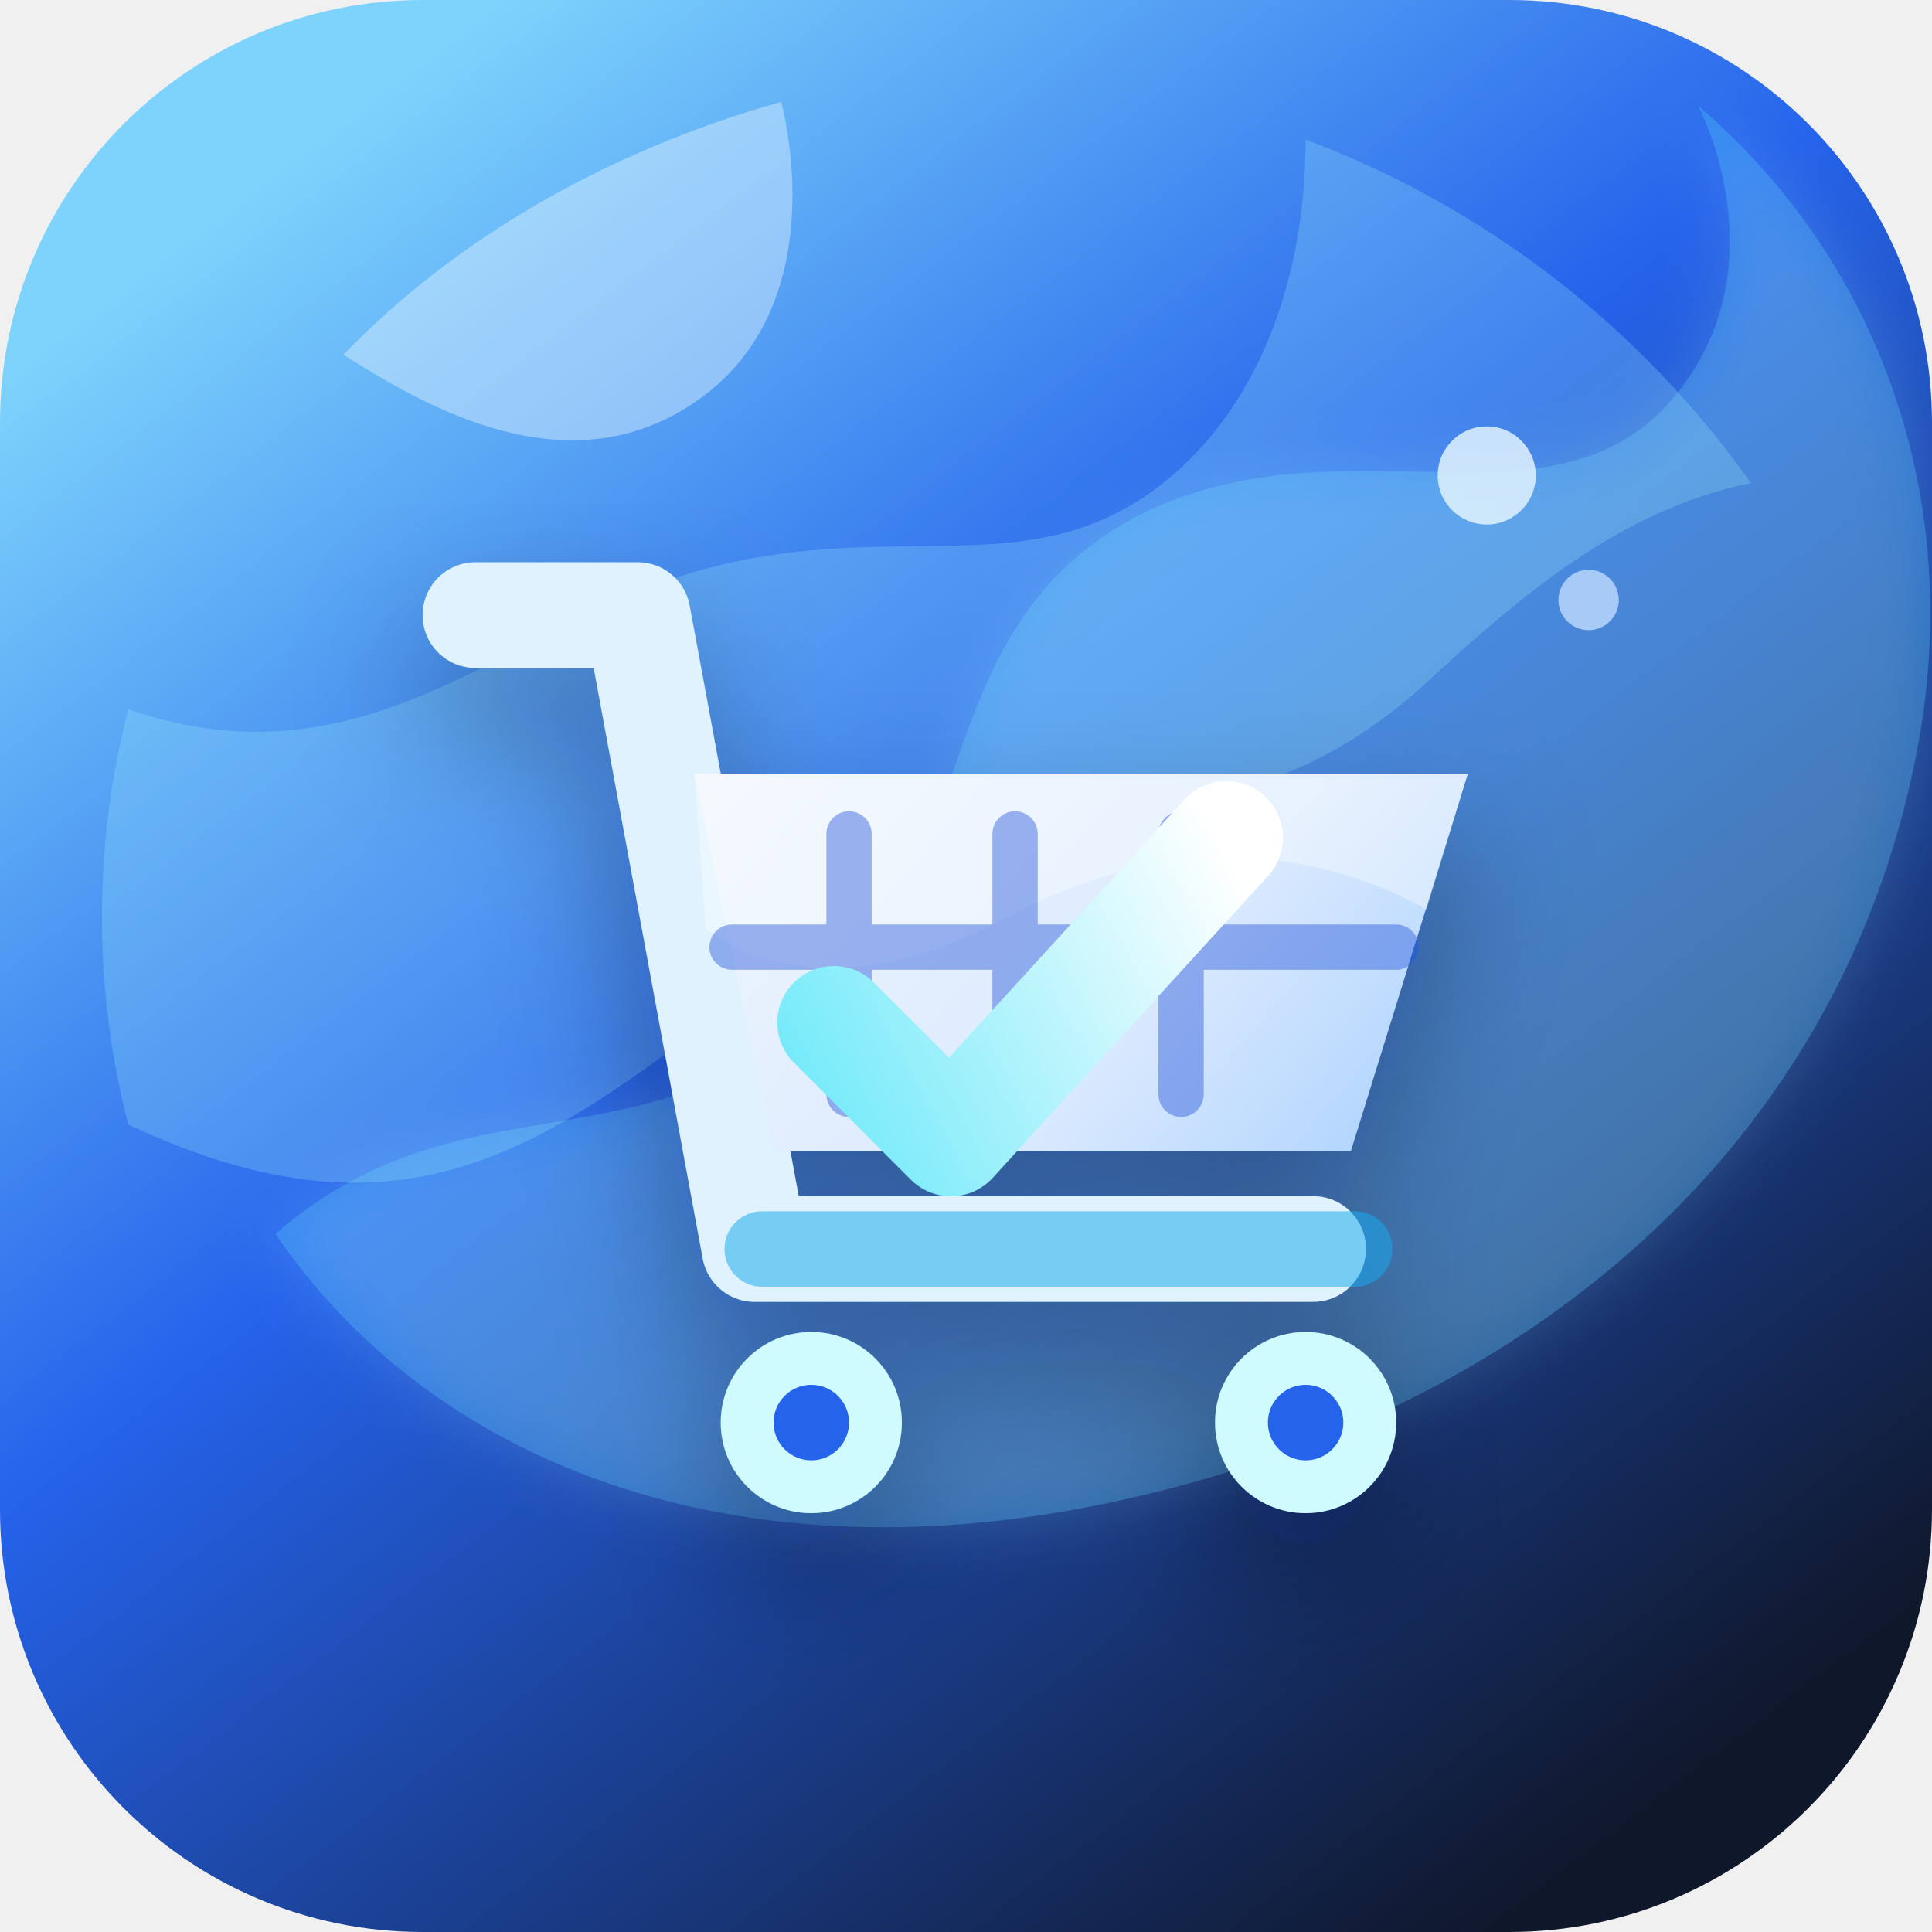
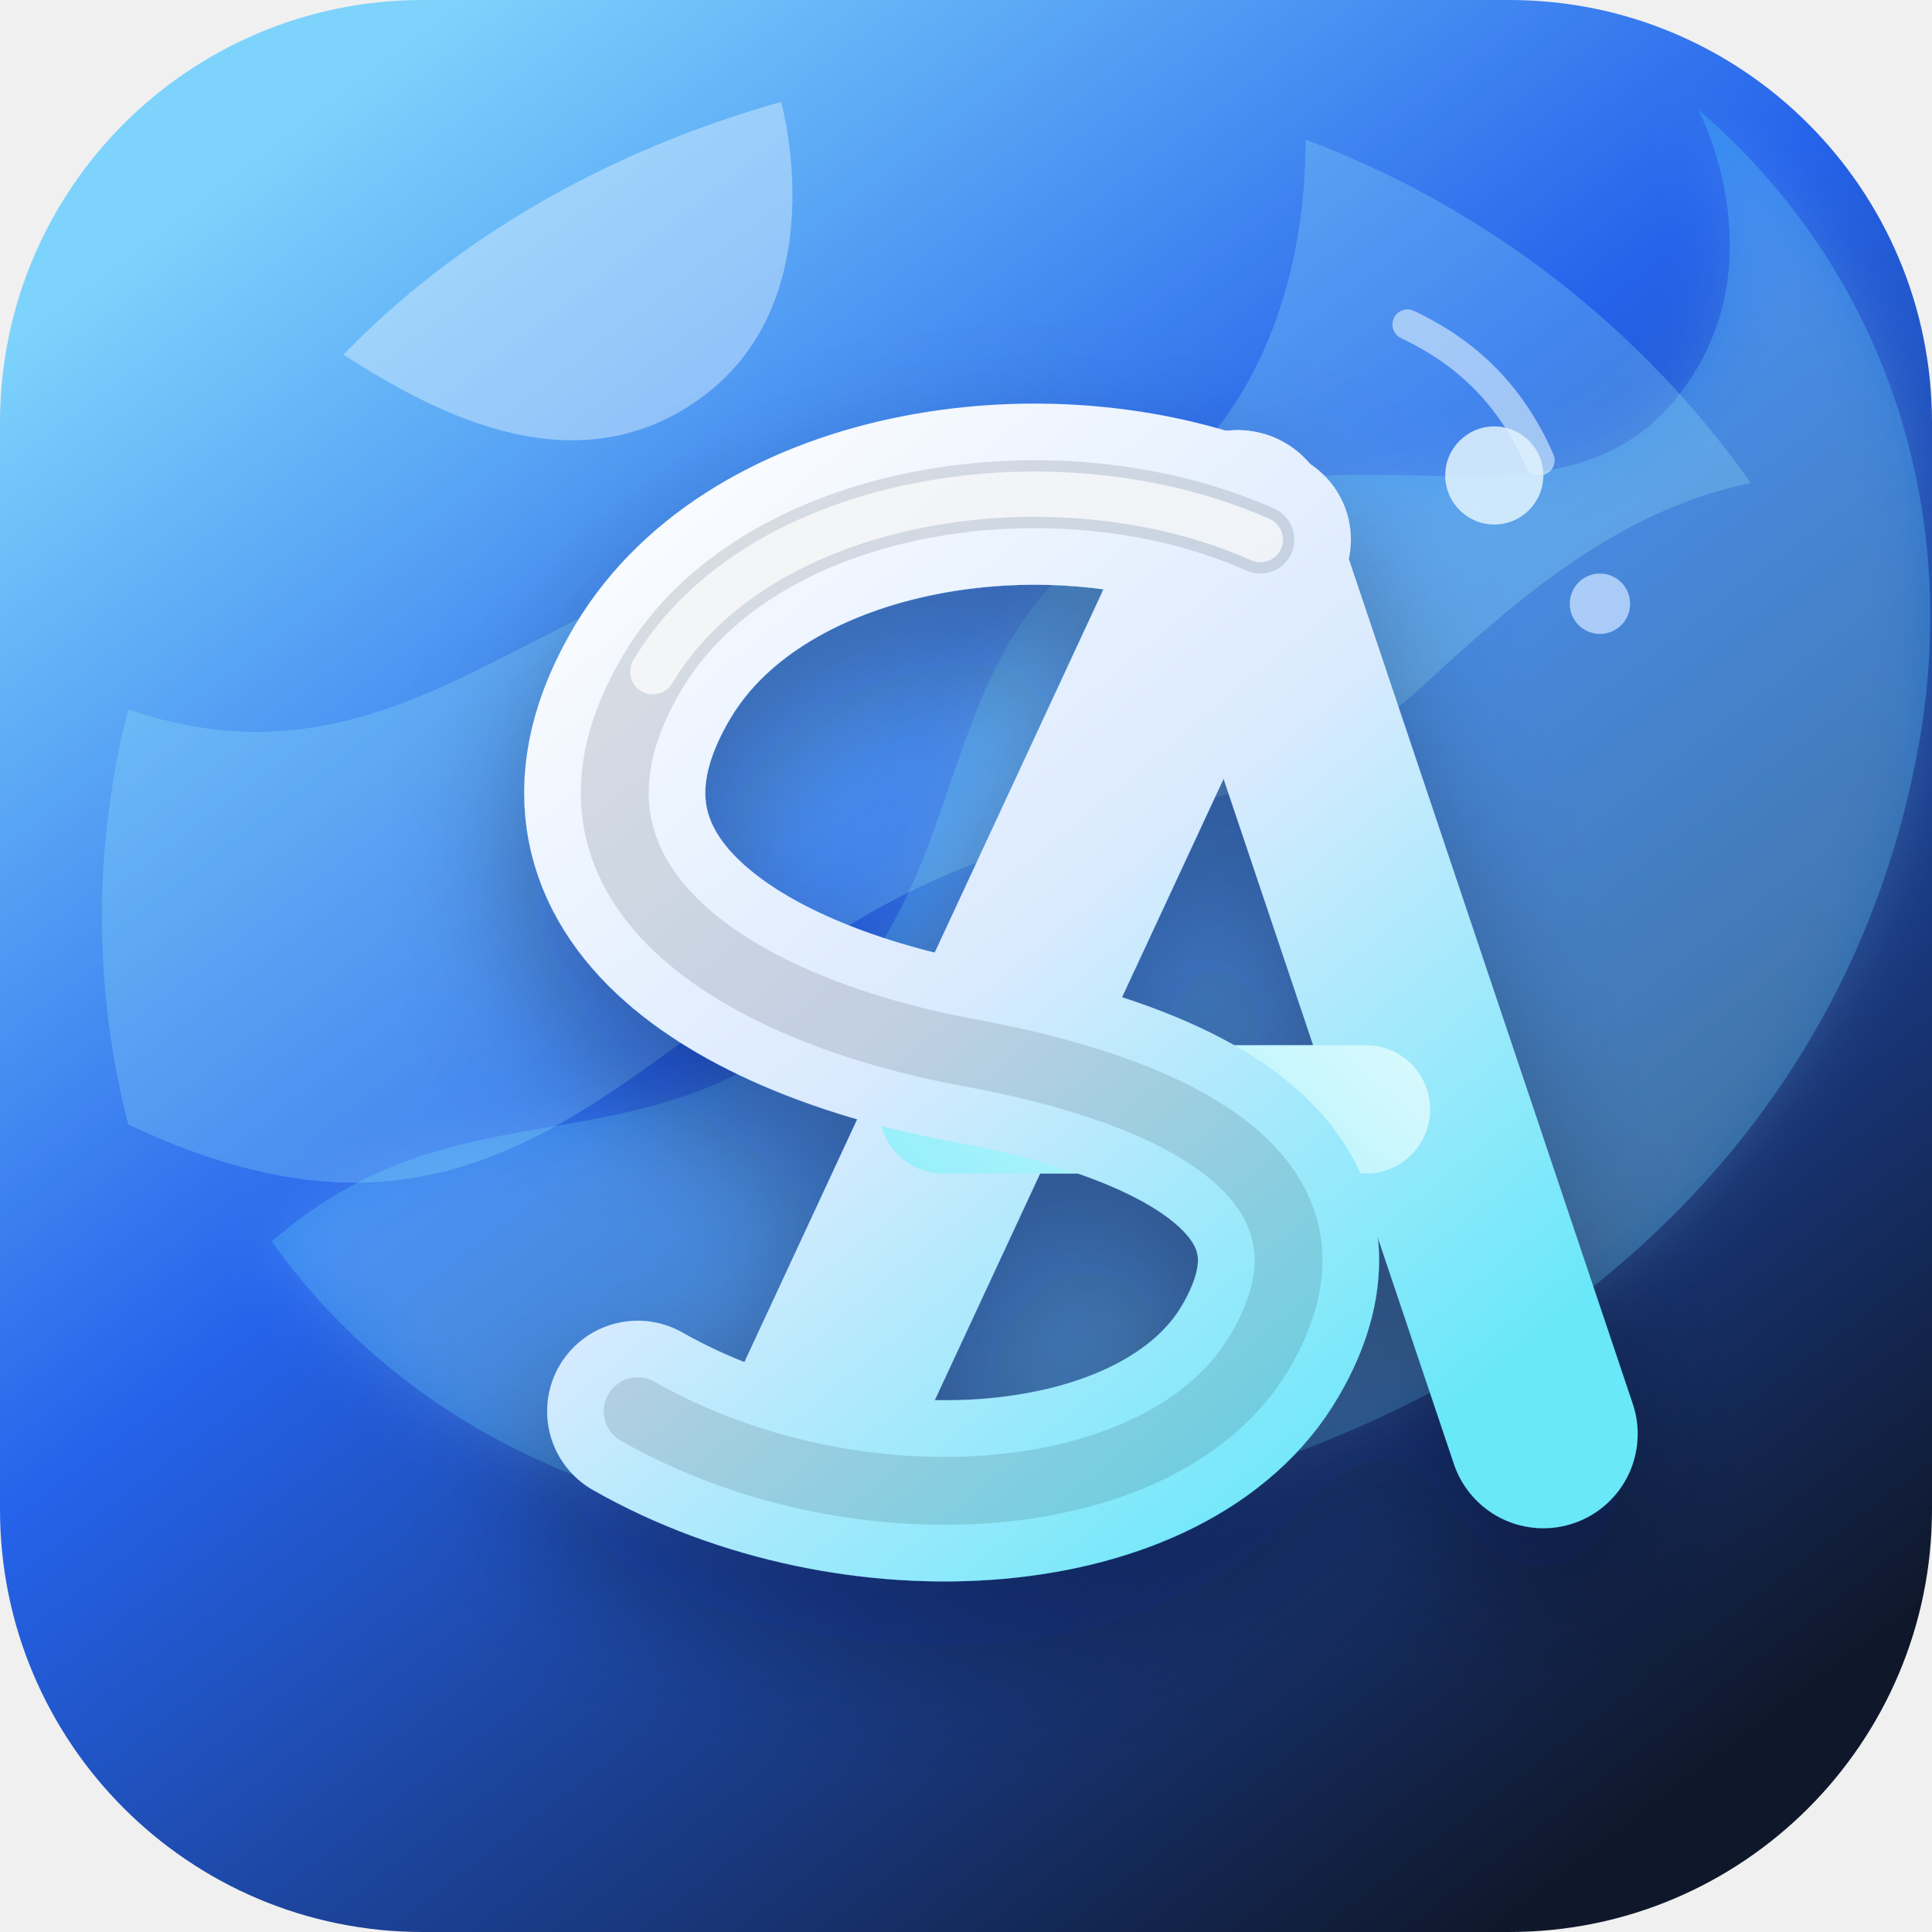
<svg xmlns="http://www.w3.org/2000/svg" viewBox="0 0 512 512" role="img" aria-labelledby="title desc">
  <defs>
-     <linearGradient id="bg" x1="88" y1="34" x2="432" y2="486" gradientUnits="userSpaceOnUse">
+     <linearGradient id="bg" x1="82" y1="28" x2="432" y2="486" gradientUnits="userSpaceOnUse">
      <stop offset="0" stop-color="#7dd3fc" />
-       <stop offset="0.42" stop-color="#2563eb" />
+       <stop offset="0.43" stop-color="#2563eb" />
      <stop offset="1" stop-color="#0f172a" />
    </linearGradient>
-     <linearGradient id="cart" x1="140" y1="178" x2="372" y2="380" gradientUnits="userSpaceOnUse">
-       <stop offset="0" stop-color="#f8fbff" />
-       <stop offset="0.58" stop-color="#dbeafe" />
-       <stop offset="1" stop-color="#93c5fd" />
+     <linearGradient id="letter" x1="146" y1="124" x2="368" y2="392" gradientUnits="userSpaceOnUse">
+       <stop offset="0" stop-color="#ffffff" />
+       <stop offset="0.5" stop-color="#dbeafe" />
+       <stop offset="1" stop-color="#67e8f9" />
    </linearGradient>
-     <linearGradient id="check" x1="205" y1="302" x2="330" y2="234" gradientUnits="userSpaceOnUse">
+     <linearGradient id="accent" x1="170" y1="360" x2="346" y2="160" gradientUnits="userSpaceOnUse">
      <stop offset="0" stop-color="#67e8f9" />
      <stop offset="1" stop-color="#ffffff" />
    </linearGradient>
-     <filter id="softShadow" x="-20%" y="-20%" width="140%" height="150%">
-       <feDropShadow dx="0" dy="18" stdDeviation="18" flood-color="#020617" flood-opacity="0.32" />
+     <filter id="softShadow" x="-24%" y="-24%" width="148%" height="152%">
+       <feDropShadow dx="0" dy="18" stdDeviation="18" flood-color="#020617" flood-opacity="0.34" />
    </filter>
    <filter id="innerGlow" x="-20%" y="-20%" width="140%" height="140%">
      <feGaussianBlur stdDeviation="8" result="blur" />
-       <feColorMatrix in="blur" type="matrix" values="0 0 0 0 0.49 0 0 0 0 0.91 0 0 0 0 1 0 0 0 0.44 0" />
+       <feColorMatrix in="blur" type="matrix" values="0 0 0 0 0.49 0 0 0 0 0.91 0 0 0 0 1 0 0 0 0.42 0" />
      <feBlend in2="SourceGraphic" mode="screen" />
    </filter>
  </defs>
  <rect width="512" height="512" rx="112" fill="url(#bg)" />
-   <path d="M73 327c44-38 85-21 129-47 63-38 37-112 101-144 53-26 108 7 140-30 30-35 7-78 7-78 49 42 72 107 57 176-23 108-113 176-222 196-94 17-171-13-212-73Z" fill="#38bdf8" opacity="0.38" filter="url(#innerGlow)" />
+   <path d="M72 329c45-39 86-22 130-48 63-38 37-112 101-144 53-26 108 7 140-30 30-35 7-78 7-78 49 42 72 107 57 176-23 108-113 176-222 196-94 17-171-13-213-72Z" fill="#38bdf8" opacity="0.38" filter="url(#innerGlow)" />
  <path d="M34 188c64 22 101-23 152-37 55-15 91 7 128-28 22-21 32-53 32-86 48 18 89 50 118 91-34 7-60 29-85 52-46 43-86 28-145 60-70 39-105 103-200 58a220 220 0 0 1 0-110Z" fill="#a5f3fc" opacity="0.24" />
  <path d="M91 94c30-31 70-54 116-67 0 0 15 53-22 79-34 24-72 2-94-12Z" fill="#e0f2fe" opacity="0.45" />
  <g filter="url(#softShadow)">
-     <path d="M126 163h43l31 168h148" fill="none" stroke="#e0f2fe" stroke-width="28" stroke-linecap="round" stroke-linejoin="round" />
-     <path d="M184 205h205l-31 100H205l-21-100Z" fill="url(#cart)" />
-     <path d="M184 205h205l-11 36c-36-20-76-17-111 2-39 21-65 14-80 3l-3-41Z" fill="#ffffff" opacity="0.35" />
-     <path d="M225 221v69M269 221v69M313 221v69M194 251h176" fill="none" stroke="#1d4ed8" stroke-width="12" stroke-linecap="round" opacity="0.42" />
-     <path d="m221 271 31 31 73-80" fill="none" stroke="url(#check)" stroke-width="30" stroke-linecap="round" stroke-linejoin="round" />
-     <path d="M202 331h157" stroke="#0ea5e9" stroke-width="20" stroke-linecap="round" opacity="0.5" />
-     <circle cx="215" cy="377" r="24" fill="#cffafe" />
-     <circle cx="346" cy="377" r="24" fill="#cffafe" />
-     <circle cx="215" cy="377" r="10" fill="#2563eb" />
-     <circle cx="346" cy="377" r="10" fill="#2563eb" />
+     <path d="M328 139 409 380" fill="none" stroke="url(#letter)" stroke-width="50" stroke-linecap="round" />
+     <path d="M328 139 216 380" fill="none" stroke="url(#letter)" stroke-width="50" stroke-linecap="round" />
+     <path d="M250 294h112" fill="none" stroke="url(#accent)" stroke-width="34" stroke-linecap="round" />
+     <path d="M334 143c-54-24-133-12-161 35-34 57 24 90 84 101 65 12 101 38 77 79-25 43-107 49-165 16" fill="none" stroke="url(#letter)" stroke-width="48" stroke-linecap="round" stroke-linejoin="round" />
+     <path d="M334 143c-54-24-133-12-161 35-34 57 24 90 84 101 65 12 101 38 77 79-25 43-107 49-165 16" fill="none" stroke="#0f172a" stroke-width="18" stroke-linecap="round" stroke-linejoin="round" opacity="0.13" />
+     <path d="M334 143c-54-24-133-12-161 35" fill="none" stroke="#ffffff" stroke-width="12" stroke-linecap="round" opacity="0.72" />
  </g>
-   <circle cx="394" cy="126" r="13" fill="#e0f2fe" opacity="0.85" />
-   <circle cx="421" cy="159" r="8" fill="#bfdbfe" opacity="0.8" />
+   <circle cx="396" cy="126" r="13" fill="#e0f2fe" opacity="0.86" />
+   <circle cx="424" cy="160" r="8" fill="#bfdbfe" opacity="0.82" />
+   <path d="M373 86c17 8 28 20 35 36" fill="none" stroke="#e0f2fe" stroke-width="8" stroke-linecap="round" opacity="0.6" />
</svg>
